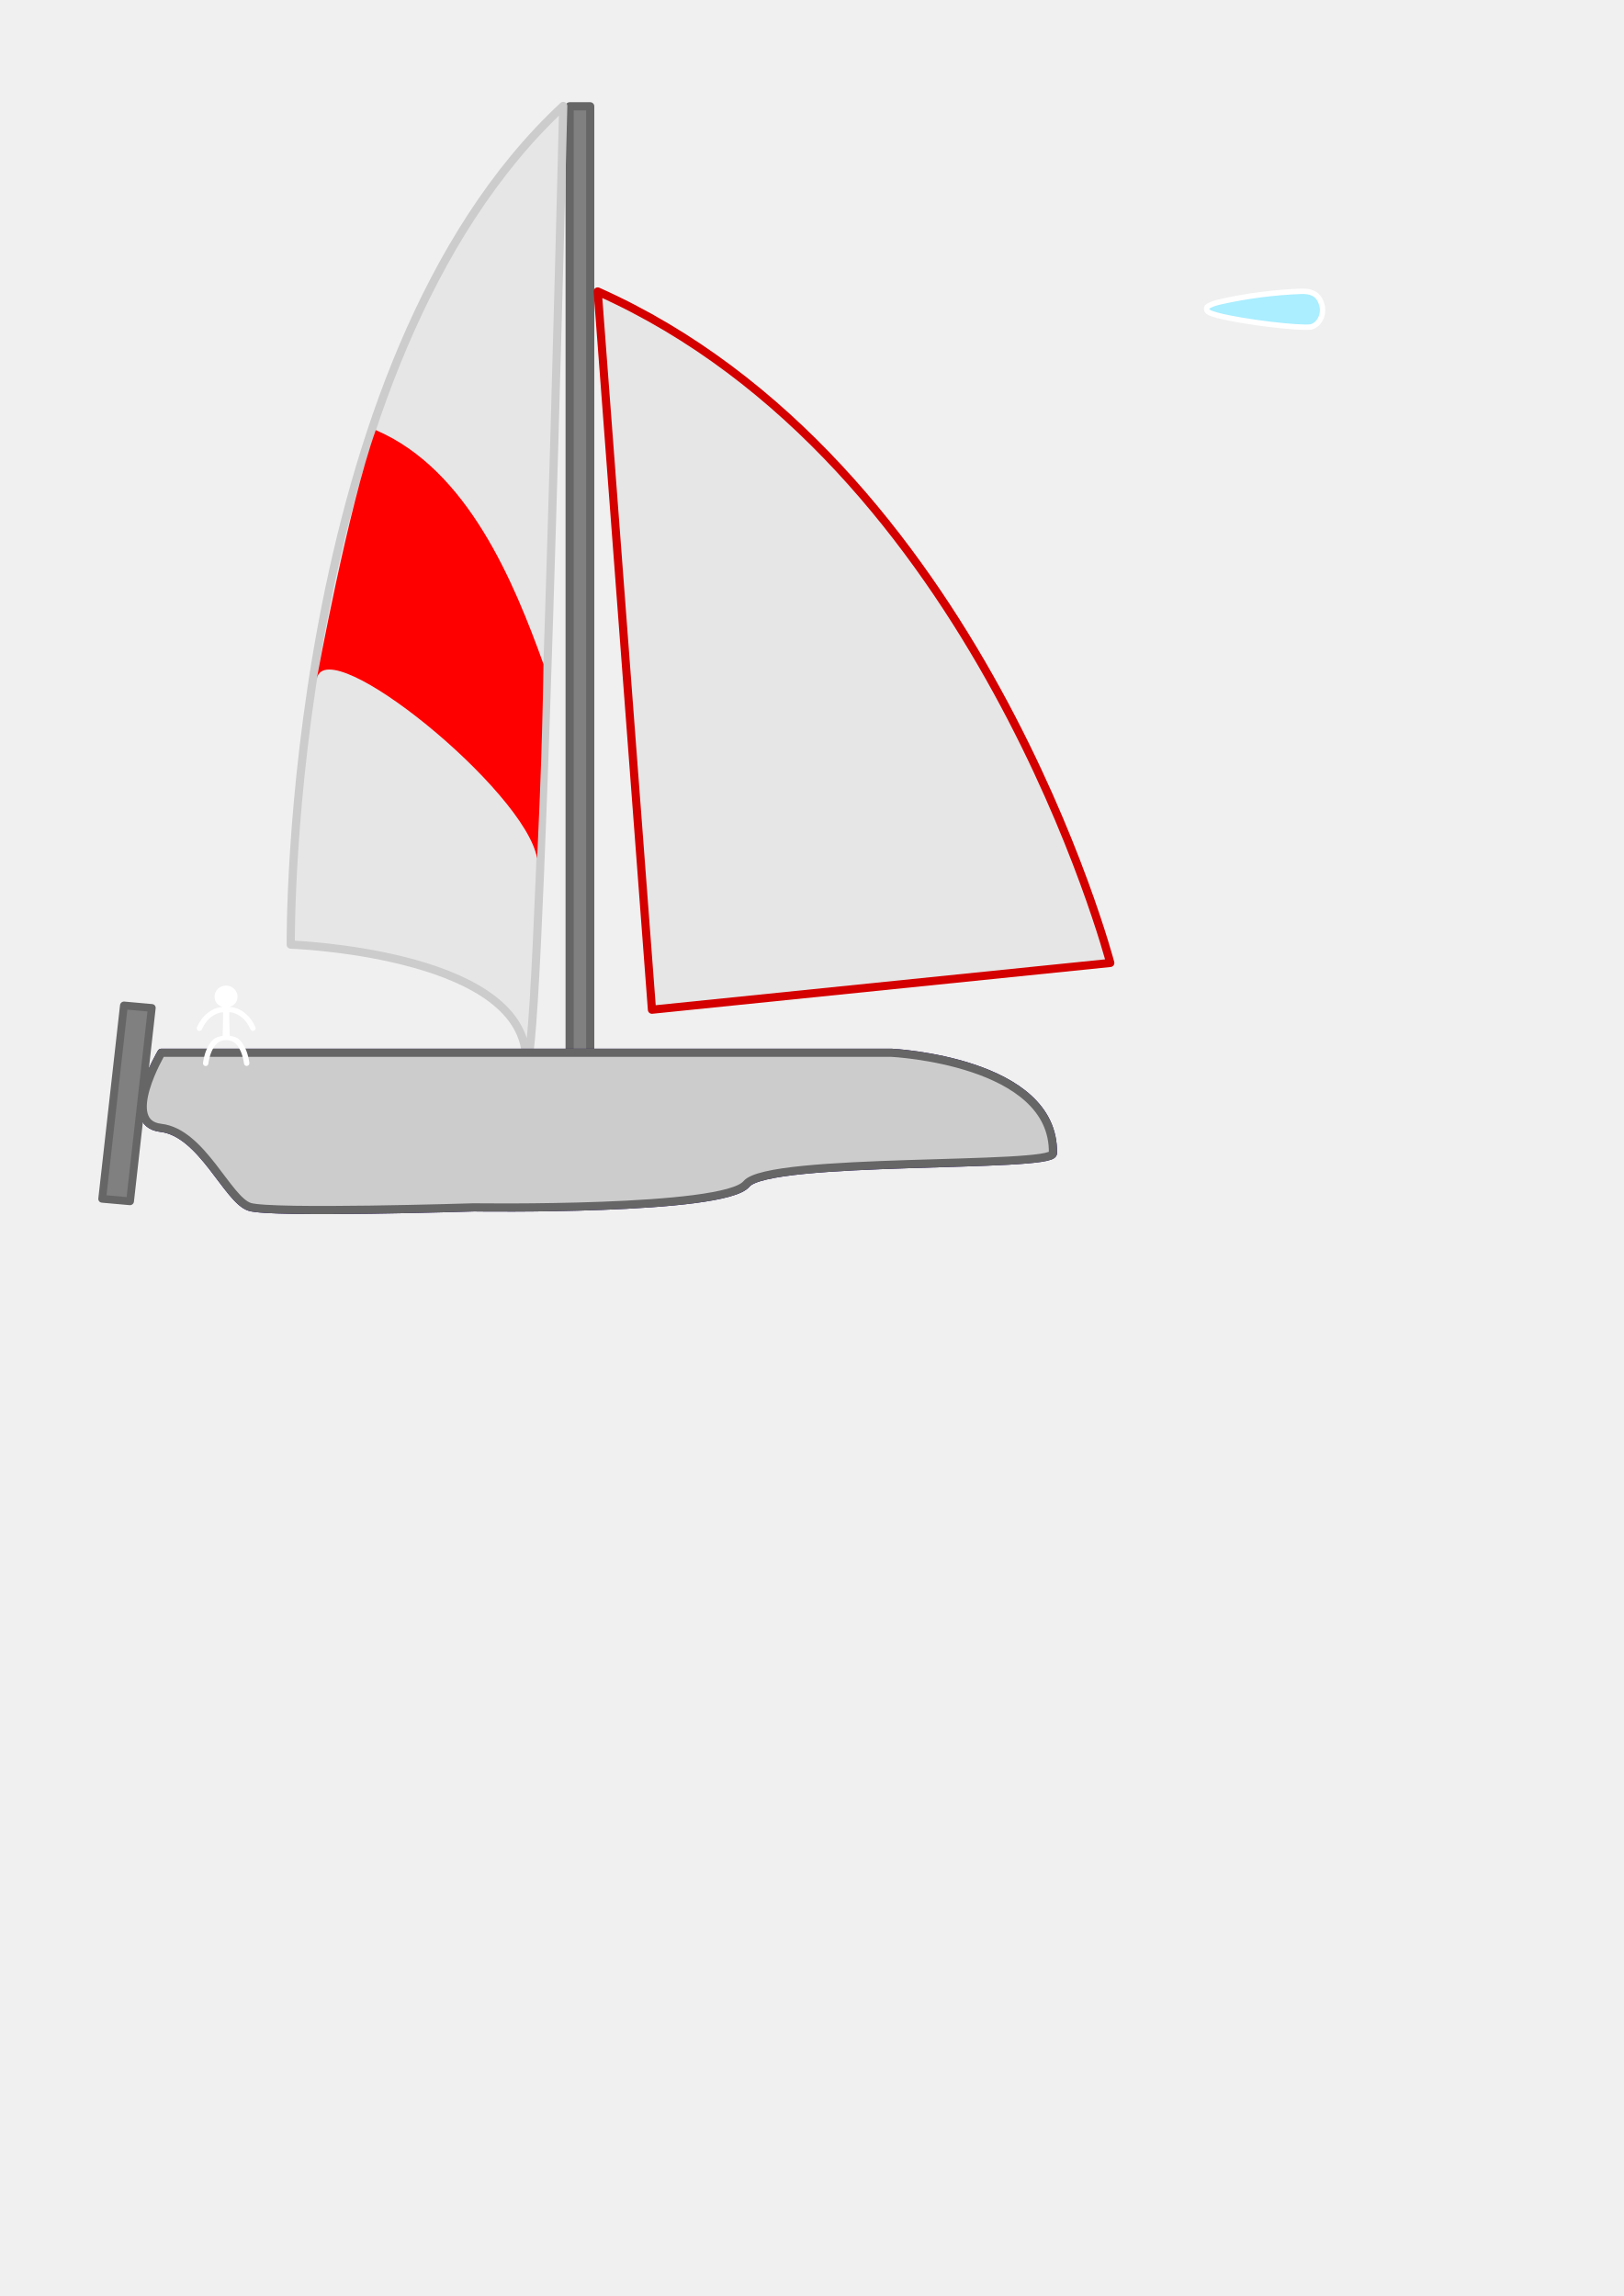
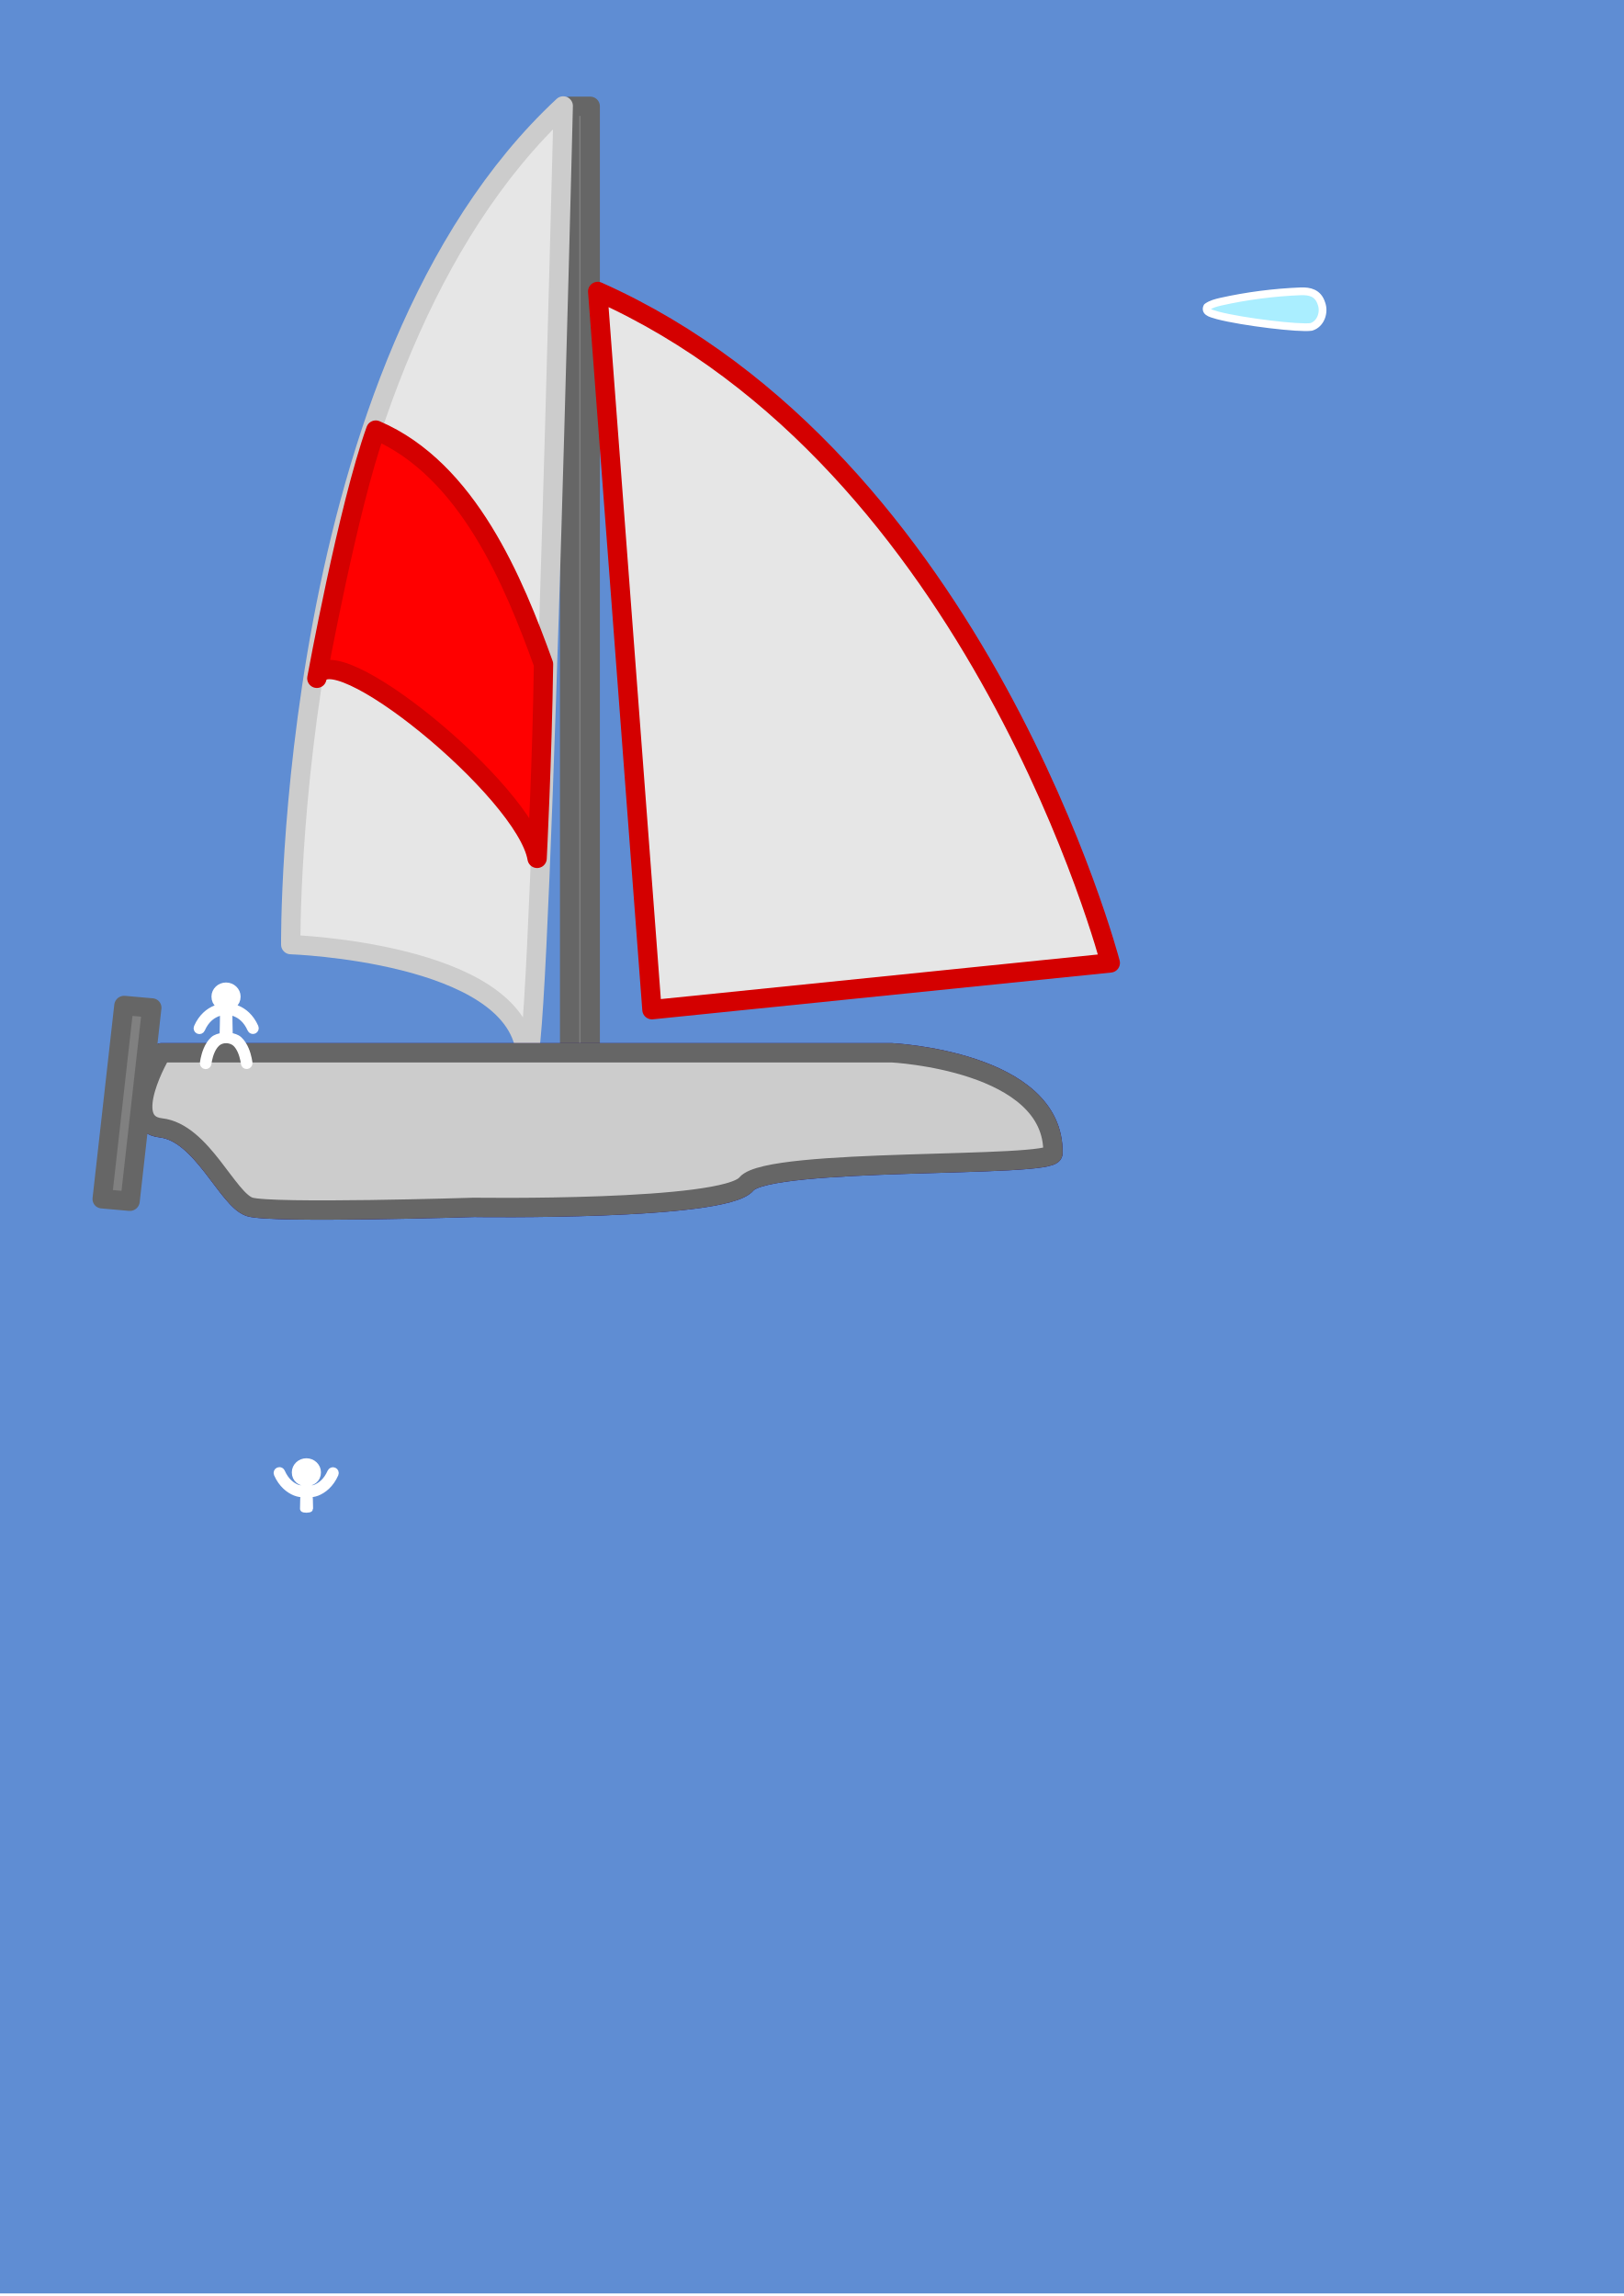
<svg xmlns="http://www.w3.org/2000/svg" width="210mm" height="297mm" viewBox="0 0 210 297" version="1.1" id="svg1">
  <defs id="defs1" />
-   <g id="layer2">
-     <rect style="fill:#808080;stroke:#666666;stroke-width:1.058;stroke-linejoin:round" id="rect3" width="2.661" height="122.909" x="73.674" y="13.75" />
-     <path style="fill:#e6e6e6;stroke:#cccccc;stroke-width:1.058;stroke-linejoin:round" d="M 72.844,13.706 C 36.856,47.168 37.603,122.191 37.603,122.191 c 0,0 28.776,0.987 30.379,13.856 1.603,12.869 4.863,-122.341 4.863,-122.341 z" id="path3" />
-     <path style="fill:#e6e6e6;stroke:#d40000;stroke-width:1.058;stroke-linejoin:round" d="m 77.303,37.702 7.016,92.908 59.277,-6.049 c 0,0 -16.936,-64.842 -66.294,-86.859 z" id="path4" />
-     <path style="fill:#ff0000;stroke:#d40000;stroke-width:0;stroke-linecap:round;stroke-linejoin:round;stroke-dasharray:none;paint-order:normal" d="M 69.466,111.033 C 67.973,102.291 42.449,81.554 40.98,87.742 c 0,0 4.04,-22.123 7.618,-32.108 11.931,5.113 17.886,19.714 21.696,30.278 -0.166,12.144 -0.828,25.12 -0.828,25.12 z" id="path5" />
+   <g id="layer3">
+     <rect style="fill:#5f8dd3;stroke:#ffffff;stroke-width:0.7;stroke-linecap:round;stroke-linejoin:round" id="rect1" width="230.818" height="312.597" x="-7.206" y="-15.578" />
  </g>
-   <g id="layer1">
-     <path style="fill:#7366ff;stroke:#1d0066;stroke-width:1.058;stroke-linejoin:round" d="m 20.872,136.182 h 94.438 c 0,0 21.104,1.024 20.872,13.002 -0.038,1.963 -36.741,0.46 -39.645,3.969 -2.903,3.508 -35.203,3.024 -35.203,3.024 0,0 -26.17,0.824 -29.034,-0.06 -2.863,-0.885 -6.17,-9.617 -11.493,-10.222 -5.323,-0.605 0.065,-9.713 0.065,-9.713 z" id="path1" />
-     <path style="fill:#cccccc;stroke:#666666;stroke-width:1.058;stroke-linejoin:round" d="m 20.872,136.182 h 94.438 c 0,0 21.104,1.024 20.872,13.002 -0.038,1.963 -36.741,0.46 -39.645,3.969 -2.903,3.508 -35.203,3.024 -35.203,3.024 0,0 -26.17,0.824 -29.034,-0.06 -2.863,-0.885 -6.17,-9.617 -11.493,-10.222 -5.323,-0.605 0.065,-9.713 0.065,-9.713 z" id="path2" />
-     <rect style="fill:#808080;stroke:#666666;stroke-width:1.007;stroke-linejoin:round" id="rect2" width="3.618" height="25.169" x="30.445" y="128.154" transform="matrix(0.9960427,0.08887544,-0.1115716,0.9937564,0,0)" />
-     <g id="path6" style="opacity:1" transform="translate(2.651786,-0.5132488)">
-       <path id="path12" style="baseline-shift:baseline;display:inline;overflow:visible;vector-effect:none;fill:#ffffff;stroke-linecap:round;stroke-linejoin:round;enable-background:accumulate;stop-color:#000000;stop-opacity:1" d="m 26.582,128.005 c -0.804,0 -1.484,0.629 -1.484,1.42 0,1.852 2.969,1.852 2.969,0 0,-0.791 -0.68,-1.42 -1.484,-1.42 z m -1.434,2.982 c -0.78,0.323 -1.718,1.016 -2.33,2.4 -0.079,0.177 0.002,0.385 0.18,0.463 0.177,0.078 0.383,-0.003 0.461,-0.18 0.542,-1.225 1.315,-1.772 1.957,-2.037 0.45,-0.186 0.607,-0.156 0.789,-0.164 -0.004,0.289 -0.009,0.706 -0.021,1.412 -0.008,0.459 -0.017,0.918 -0.027,1.26 -0.004,0.153 -0.009,0.273 -0.014,0.367 -0.462,0.08 -0.914,0.199 -1.221,0.482 -0.391,0.36 -0.658,0.819 -0.85,1.266 -0.383,0.893 -0.469,1.771 -0.469,1.771 -0.019,0.192 0.121,0.363 0.312,0.383 0.193,0.02 0.365,-0.12 0.385,-0.312 0,0 0.082,-0.79 0.414,-1.564 0.166,-0.387 0.394,-0.762 0.682,-1.027 0.363,-0.34 0.786,-0.452 1.22,-0.452 0.423,-4.4e-4 0.903,0.173 1.19,0.438 0.287,0.265 0.515,0.64 0.682,1.027 0.332,0.775 0.416,1.566 0.416,1.566 0.02,0.192 0.191,0.332 0.383,0.312 0.192,-0.02 0.332,-0.191 0.312,-0.383 0,0 -0.086,-0.878 -0.469,-1.771 -0.192,-0.447 -0.459,-0.905 -0.85,-1.266 -0.307,-0.283 -0.758,-0.402 -1.221,-0.482 -0.004,-0.094 -0.009,-0.214 -0.014,-0.367 -0.01,-0.342 -0.019,-0.801 -0.027,-1.26 -0.012,-0.706 -0.016,-1.126 -0.02,-1.414 0.182,0.008 0.338,-0.02 0.787,0.166 0.642,0.266 1.415,0.812 1.957,2.037 0.078,0.178 0.285,0.259 0.463,0.18 0.177,-0.079 0.257,-0.286 0.178,-0.463 -0.613,-1.384 -1.55,-2.078 -2.33,-2.4 -0.78,-0.323 -2.126,-0.311 -2.906,0.012 z" />
-       <path id="path7" style="fill:#aaeeff;stroke:#ffffff;stroke-width:0.7;stroke-linecap:round;stroke-linejoin:round" d="m 165.562,38.197 c -3.461,0.14 -6.92,0.584 -10.307,1.337 -0.618,0.145 -1.255,0.301 -1.779,0.677 -0.384,0.769 0.875,0.916 1.376,1.104 3.23,0.844 10.599,1.722 12.079,1.486 1.244,-0.364 1.758,-1.907 1.315,-3.049 -0.434,-1.343 -1.496,-1.603 -2.685,-1.555 z" />
-     </g>
+   <g id="layer2" style="stroke-width:2.5;stroke-dasharray:none">
+     <rect style="fill:#808080;stroke:#666666;stroke-width:2.5;stroke-linejoin:round;stroke-dasharray:none" id="rect3" width="2.661" height="122.909" x="73.674" y="13.75" />
+     <path style="display:inline;fill:#e6e6e6;stroke:#cccccc;stroke-width:2.5;stroke-linejoin:round;stroke-dasharray:none" d="M 72.844,13.706 C 36.856,47.168 37.603,122.191 37.603,122.191 c 0,0 28.776,0.987 30.379,13.856 1.603,12.869 4.863,-122.341 4.863,-122.341 z" id="path3" />
+     <path style="display:inline;fill:#e6e6e6;stroke:#d40000;stroke-width:2.5;stroke-linejoin:round;stroke-dasharray:none" d="m 77.303,37.702 7.016,92.908 59.277,-6.049 c 0,0 -16.936,-64.842 -66.294,-86.859 z" id="path4" />
+     <path style="display:inline;fill:#ff0000;stroke:#d40000;stroke-width:2.5;stroke-linecap:round;stroke-linejoin:round;stroke-dasharray:none;paint-order:normal" d="M 69.466,111.033 C 67.973,102.291 42.449,81.554 40.98,87.742 c 0,0 4.04,-22.123 7.618,-32.108 11.931,5.113 17.886,19.714 21.696,30.278 -0.166,12.144 -0.828,25.12 -0.828,25.12 z" id="path5" />
+   </g>
+   <g id="layer1" style="stroke-width:2.5;stroke-dasharray:none">
+     <path style="display:inline;fill:#7366ff;stroke:#1d0066;stroke-width:2.5;stroke-linejoin:round;stroke-dasharray:none" d="m 20.872,136.182 h 94.438 c 0,0 21.104,1.024 20.872,13.002 -0.038,1.963 -36.741,0.46 -39.645,3.969 -2.903,3.508 -35.203,3.024 -35.203,3.024 0,0 -26.17,0.824 -29.034,-0.06 -2.863,-0.885 -6.17,-9.617 -11.493,-10.222 -5.323,-0.605 0.065,-9.713 0.065,-9.713 z" id="path1" />
+     <path style="display:inline;fill:#cccccc;stroke:#666666;stroke-width:2.5;stroke-linejoin:round;stroke-dasharray:none" d="m 20.872,136.182 h 94.438 c 0,0 21.104,1.024 20.872,13.002 -0.038,1.963 -36.741,0.46 -39.645,3.969 -2.903,3.508 -35.203,3.024 -35.203,3.024 0,0 -26.17,0.824 -29.034,-0.06 -2.863,-0.885 -6.17,-9.617 -11.493,-10.222 -5.323,-0.605 0.065,-9.713 0.065,-9.713 z" id="path2" />
+     <rect style="fill:#808080;stroke:#666666;stroke-width:2.5;stroke-linejoin:round;stroke-dasharray:none" id="rect2" width="3.618" height="25.169" x="30.445" y="128.154" transform="matrix(0.9960427,0.08887544,-0.1115716,0.9937564,0,0)" />
+   </g>
+   <g id="layer4">
+     <path id="path12" style="baseline-shift:baseline;display:inline;overflow:visible;opacity:1;fill:#ffffff;stroke-linecap:round;stroke-linejoin:round;enable-background:accumulate;stop-color:#000000;stop-opacity:1;stroke-width:0.8;stroke-dasharray:none;stroke:#ffffff;stroke-opacity:1" d="m 26.582,128.005 c -0.804,0 -1.484,0.629 -1.484,1.42 0,1.852 2.969,1.852 2.969,0 0,-0.791 -0.68,-1.42 -1.484,-1.42 z m -1.434,2.982 c -0.78,0.323 -1.718,1.016 -2.33,2.4 -0.079,0.177 0.002,0.385 0.18,0.463 0.177,0.078 0.383,-0.003 0.461,-0.18 0.542,-1.225 1.315,-1.772 1.957,-2.037 0.45,-0.186 0.607,-0.156 0.789,-0.164 -0.004,0.289 -0.009,0.706 -0.021,1.412 -0.008,0.459 -0.017,0.918 -0.027,1.26 -0.004,0.153 -0.009,0.273 -0.014,0.367 -0.462,0.08 -0.914,0.199 -1.221,0.482 -0.391,0.36 -0.658,0.819 -0.85,1.266 -0.383,0.893 -0.469,1.771 -0.469,1.771 -0.019,0.192 0.121,0.363 0.312,0.383 0.193,0.02 0.365,-0.12 0.385,-0.312 0,0 0.082,-0.79 0.414,-1.564 0.166,-0.387 0.394,-0.762 0.682,-1.027 0.363,-0.34 0.786,-0.452 1.22,-0.452 0.423,-4.4e-4 0.903,0.173 1.19,0.438 0.287,0.265 0.515,0.64 0.682,1.027 0.332,0.775 0.416,1.566 0.416,1.566 0.02,0.192 0.191,0.332 0.383,0.312 0.192,-0.02 0.332,-0.191 0.312,-0.383 0,0 -0.086,-0.878 -0.469,-1.771 -0.192,-0.447 -0.459,-0.905 -0.85,-1.266 -0.307,-0.283 -0.758,-0.402 -1.221,-0.482 -0.004,-0.094 -0.009,-0.214 -0.014,-0.367 -0.01,-0.342 -0.019,-0.801 -0.027,-1.26 -0.012,-0.706 -0.016,-1.126 -0.02,-1.414 0.182,0.008 0.338,-0.02 0.787,0.166 0.642,0.266 1.415,0.812 1.957,2.037 0.078,0.178 0.285,0.259 0.463,0.18 0.177,-0.079 0.257,-0.286 0.178,-0.463 -0.613,-1.384 -1.55,-2.078 -2.33,-2.4 -0.78,-0.323 -2.126,-0.311 -2.906,0.012 z" transform="translate(2.651786,-0.5132489)" />
+     <path id="path12-3-1" style="baseline-shift:baseline;display:inline;overflow:visible;fill:#ffffff;stroke:#ffffff;stroke-width:0.8;stroke-linecap:round;stroke-linejoin:round;stroke-dasharray:none;stroke-opacity:1;enable-background:accumulate;stop-color:#000000" d="M 39.627 189.034 C 38.822 189.034 38.142 189.663 38.142 190.454 C 38.142 192.306 41.111 192.306 41.111 190.454 C 41.111 189.663 40.431 189.034 39.627 189.034 z M 36.132 190.181 C 36.086 190.181 36.04 190.191 35.996 190.21 C 35.818 190.288 35.737 190.496 35.816 190.673 C 36.428 192.057 37.366 192.751 38.146 193.073 C 38.926 193.396 40.272 193.408 41.052 193.085 C 41.832 192.763 42.77 192.069 43.382 190.685 C 43.461 190.508 43.382 190.3 43.205 190.222 C 43.027 190.143 42.82 190.224 42.742 190.402 C 42.2 191.627 41.427 192.173 40.785 192.439 C 40.336 192.625 38.864 192.613 38.414 192.427 C 37.772 192.161 36.999 191.615 36.457 190.39 C 36.398 190.257 36.268 190.179 36.132 190.181 z M 39.646 193.376 C 39.44 193.379 39.234 193.558 39.228 193.911 C 39.22 194.37 39.211 194.829 39.201 195.171 C 39.196 195.324 40.096 195.312 40.092 195.159 C 40.082 194.817 40.072 194.358 40.064 193.899 C 40.058 193.546 39.852 193.373 39.646 193.376 z " />
+     <path id="path7" style="display:inline;opacity:1;fill:#aaeeff;stroke:#ffffff;stroke-width:1;stroke-linecap:round;stroke-linejoin:round;stroke-dasharray:none" d="m 165.562,38.197 c -3.461,0.14 -6.92,0.584 -10.307,1.337 -0.618,0.145 -1.255,0.301 -1.779,0.677 -0.384,0.769 0.875,0.916 1.376,1.104 3.23,0.844 10.599,1.722 12.079,1.486 1.244,-0.364 1.758,-1.907 1.315,-3.049 -0.434,-1.343 -1.496,-1.603 -2.685,-1.555 z" transform="translate(2.651786,-0.5132489)" />
  </g>
</svg>
